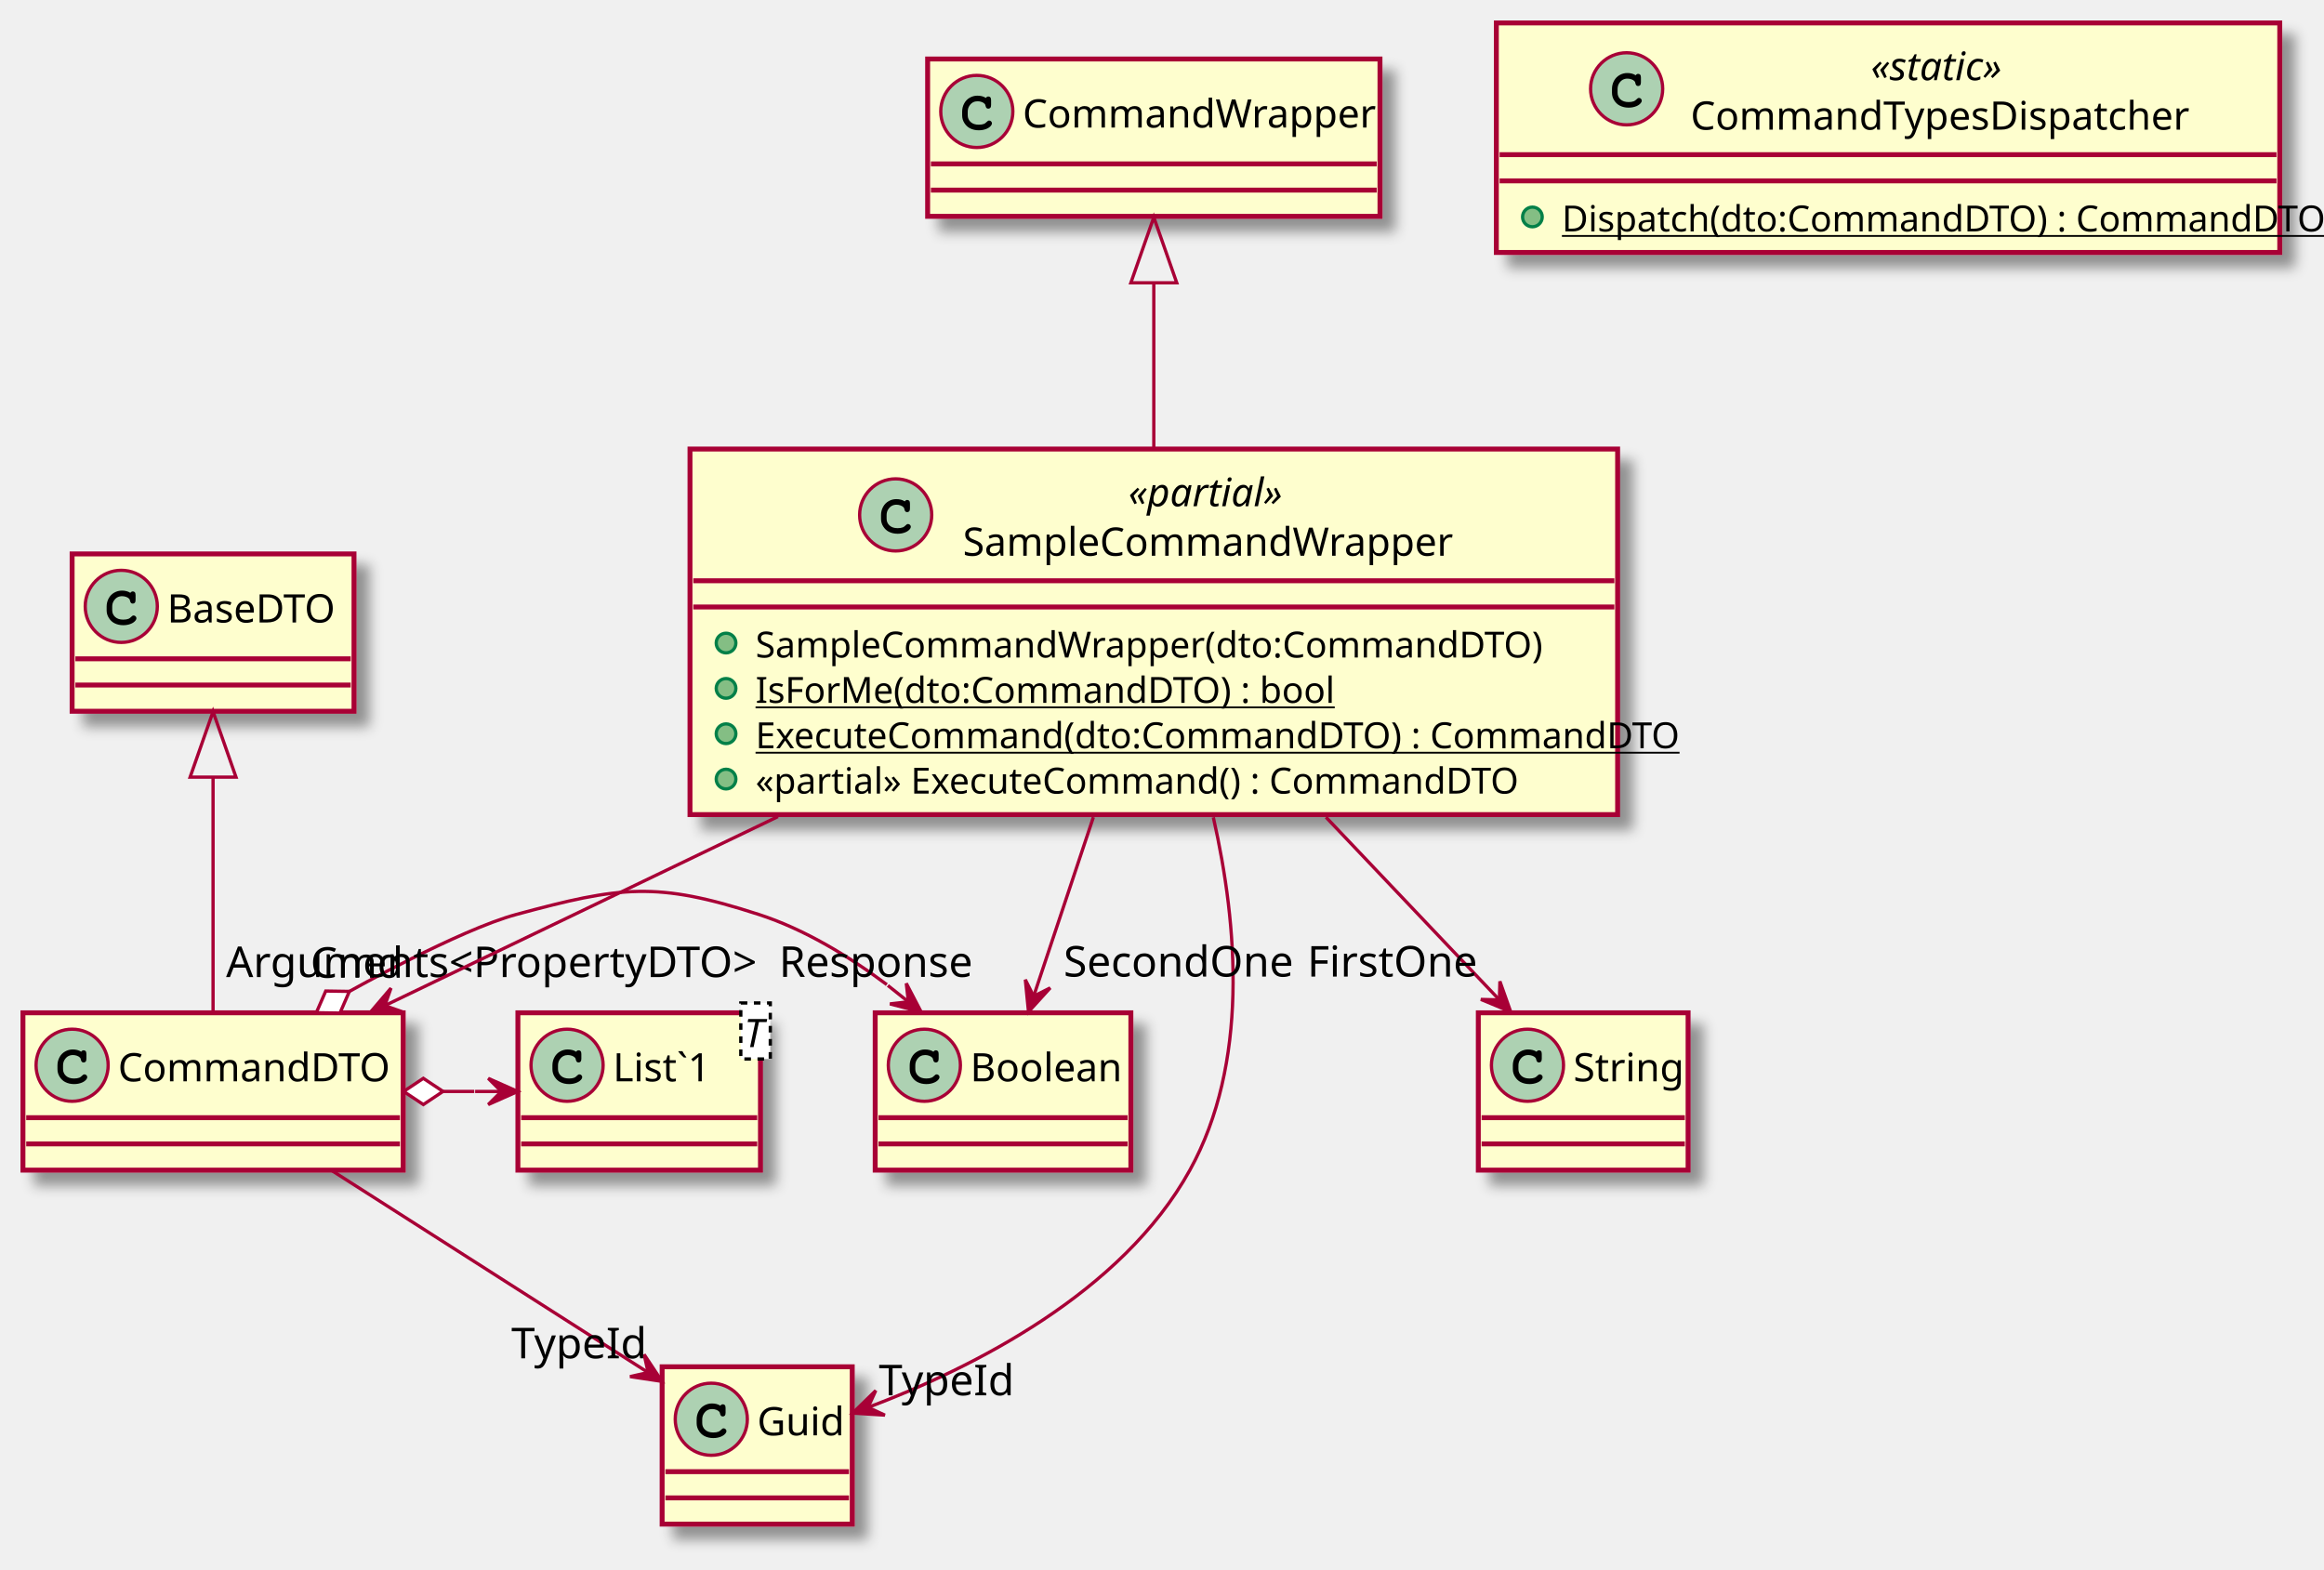
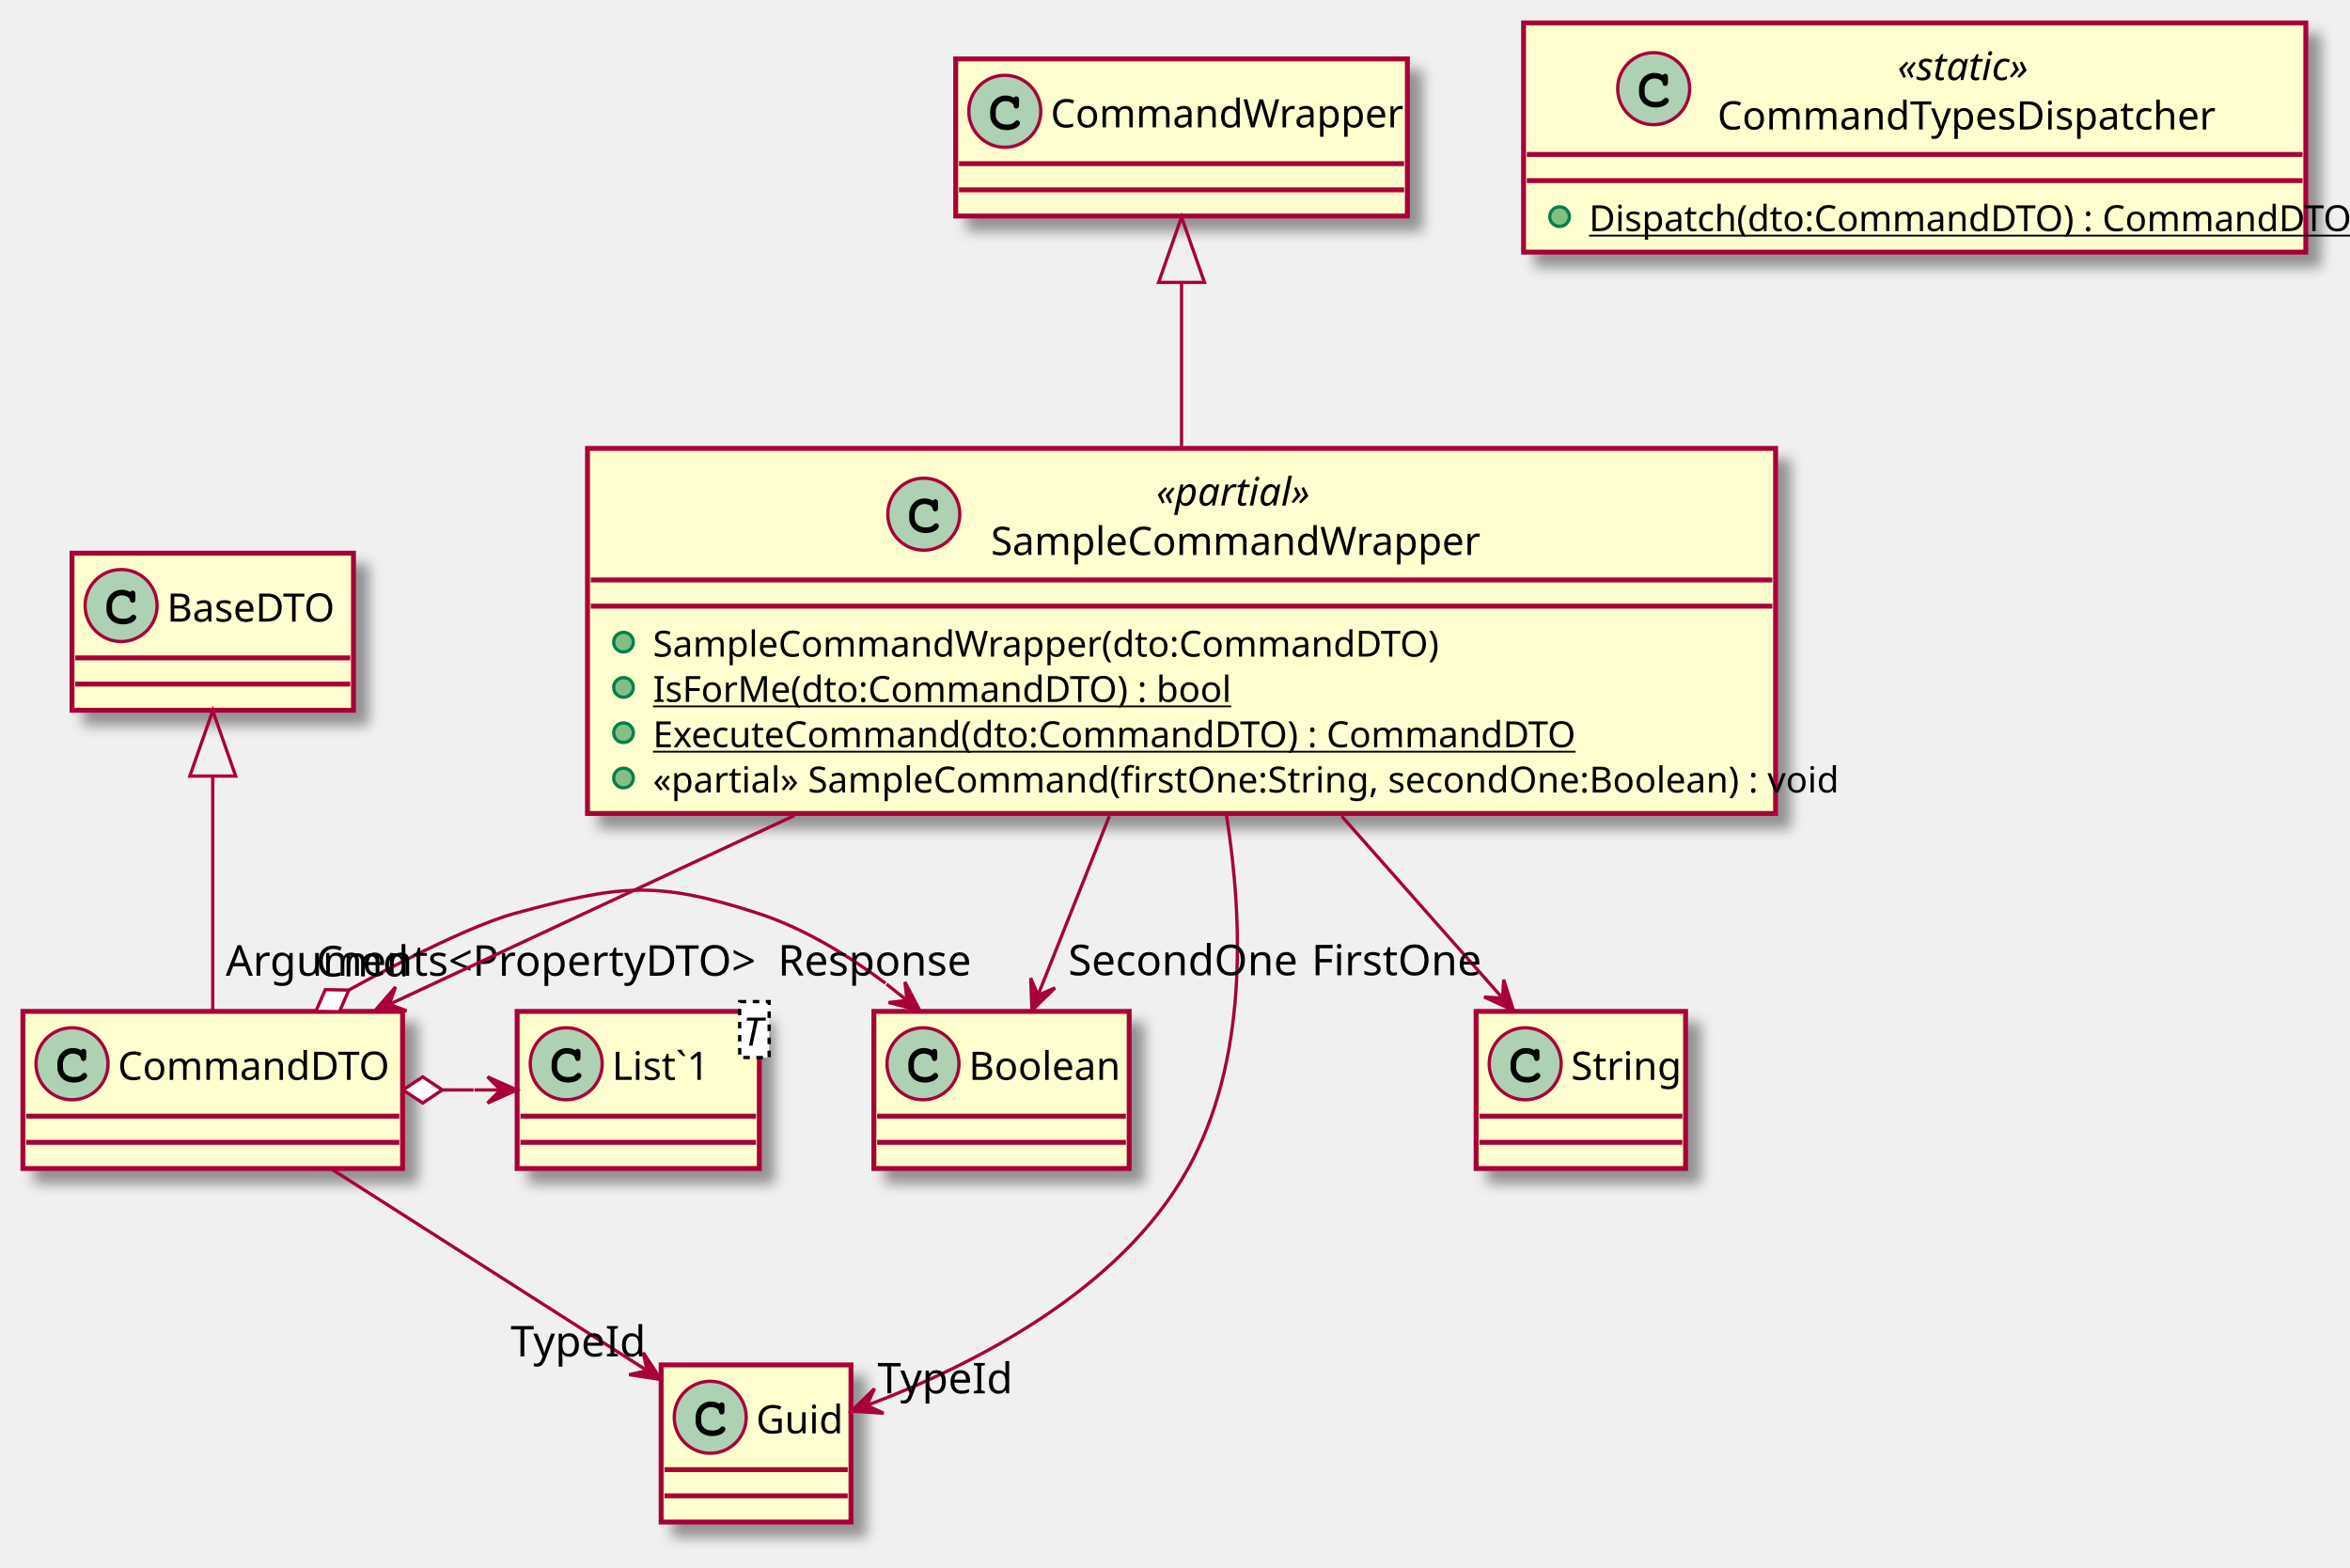
- <svg xmlns="http://www.w3.org/2000/svg" contentScriptType="application/ecmascript" contentStyleType="text/css" height="479px" preserveAspectRatio="none" style="width:709px;height:479px;background:#FFFFFF;" version="1.1" viewBox="0 0 709 479" width="709px" zoomAndPan="magnify">
+ <svg xmlns="http://www.w3.org/2000/svg" contentScriptType="application/ecmascript" contentStyleType="text/css" height="479px" preserveAspectRatio="none" style="width:718px;height:479px;background:#FFFFFF;" version="1.1" viewBox="0 0 718 479" width="718px" zoomAndPan="magnify">
  <defs>
-     <filter height="300%" id="f1564eh6aojyl0" width="300%" x="-1" y="-1">
+     <filter height="300%" id="f1pmgxs3h98im4" width="300%" x="-1" y="-1">
      <feGaussianBlur result="blurOut" stdDeviation="2.0" />
      <feColorMatrix in="blurOut" result="blurOut2" type="matrix" values="0 0 0 0 0 0 0 0 0 0 0 0 0 0 0 0 0 0 .4 0" />
      <feOffset dx="4.0" dy="4.0" in="blurOut2" result="blurOut3" />
      <feBlend in="SourceGraphic" in2="blurOut3" mode="normal" />
    </filter>
  </defs>
  <g>
-     <rect codeLine="1" fill="#FEFECE" filter="url(#f1564eh6aojyl0)" height="48" id="CommandDTO" style="stroke:#A80036;stroke-width:1.5;" width="116" x="7" y="309" />
+     <rect codeLine="1" fill="#FEFECE" filter="url(#f1pmgxs3h98im4)" height="48" id="CommandDTO" style="stroke:#A80036;stroke-width:1.5;" width="116" x="7" y="309" />
    <ellipse cx="22" cy="325" fill="#ADD1B2" rx="11" ry="11" style="stroke:#A80036;stroke-width:1.0;" />
    <path d="M24.766,320.875 Q24.922,320.656 25.109,320.547 Q25.297,320.438 25.516,320.438 Q25.891,320.438 26.125,320.695 Q26.359,320.953 26.359,321.562 L26.359,323.016 Q26.359,323.625 26.125,323.891 Q25.891,324.156 25.516,324.156 Q25.172,324.156 24.969,323.953 Q24.766,323.766 24.656,323.25 Q24.609,322.891 24.422,322.703 Q24.094,322.328 23.484,322.109 Q22.875,321.891 22.25,321.891 Q21.484,321.891 20.852,322.219 Q20.219,322.547 19.727,323.297 Q19.234,324.047 19.234,325.078 L19.234,326.172 Q19.234,327.406 20.125,328.227 Q21.016,329.047 22.609,329.047 Q23.547,329.047 24.203,328.797 Q24.594,328.641 25.016,328.203 Q25.281,327.938 25.43,327.859 Q25.578,327.781 25.781,327.781 Q26.109,327.781 26.367,328.039 Q26.625,328.297 26.625,328.641 Q26.625,328.984 26.281,329.391 Q25.781,329.969 24.984,330.297 Q23.906,330.75 22.609,330.75 Q21.094,330.75 19.891,330.125 Q18.906,329.625 18.219,328.555 Q17.531,327.484 17.531,326.203 L17.531,325.047 Q17.531,323.719 18.148,322.57 Q18.766,321.422 19.859,320.805 Q20.953,320.188 22.188,320.188 Q22.922,320.188 23.57,320.352 Q24.219,320.516 24.766,320.875 Z " fill="#000000" />
    <text fill="#000000" font-family="sans-serif" font-size="12" lengthAdjust="spacing" textLength="84" x="36" y="329.91">CommandDTO</text>
    <line style="stroke:#A80036;stroke-width:1.5;" x1="8" x2="122" y1="341" y2="341" />
    <line style="stroke:#A80036;stroke-width:1.5;" x1="8" x2="122" y1="349" y2="349" />
-     <rect codeLine="3" fill="#FEFECE" filter="url(#f1564eh6aojyl0)" height="111.531" id="SampleCommandWrapper" style="stroke:#A80036;stroke-width:1.5;" width="283" x="210.5" y="137" />
-     <ellipse cx="273.25" cy="157.094" fill="#ADD1B2" rx="11" ry="11" style="stroke:#A80036;stroke-width:1.0;" />
-     <path d="M276.016,152.969 Q276.172,152.75 276.359,152.641 Q276.547,152.531 276.766,152.531 Q277.141,152.531 277.375,152.789 Q277.609,153.047 277.609,153.656 L277.609,155.109 Q277.609,155.719 277.375,155.984 Q277.141,156.25 276.766,156.25 Q276.422,156.25 276.219,156.047 Q276.016,155.859 275.906,155.344 Q275.859,154.984 275.672,154.797 Q275.344,154.422 274.734,154.203 Q274.125,153.984 273.5,153.984 Q272.734,153.984 272.102,154.312 Q271.469,154.641 270.977,155.391 Q270.484,156.141 270.484,157.172 L270.484,158.266 Q270.484,159.5 271.375,160.32 Q272.266,161.141 273.859,161.141 Q274.797,161.141 275.453,160.891 Q275.844,160.734 276.266,160.297 Q276.531,160.031 276.68,159.953 Q276.828,159.875 277.031,159.875 Q277.359,159.875 277.617,160.133 Q277.875,160.391 277.875,160.734 Q277.875,161.078 277.531,161.484 Q277.031,162.062 276.234,162.391 Q275.156,162.844 273.859,162.844 Q272.344,162.844 271.141,162.219 Q270.156,161.719 269.469,160.648 Q268.781,159.578 268.781,158.297 L268.781,157.141 Q268.781,155.812 269.398,154.664 Q270.016,153.516 271.109,152.898 Q272.203,152.281 273.438,152.281 Q274.172,152.281 274.82,152.445 Q275.469,152.609 276.016,152.969 Z " fill="#000000" />
-     <text fill="#000000" font-family="sans-serif" font-size="12" font-style="italic" lengthAdjust="spacing" textLength="48" x="344.25" y="154.457">«partial»</text>
-     <text fill="#000000" font-family="sans-serif" font-size="12" lengthAdjust="spacing" textLength="149" x="293.75" y="169.551">SampleCommandWrapper</text>
-     <line style="stroke:#A80036;stroke-width:1.5;" x1="211.5" x2="492.5" y1="177.188" y2="177.188" />
-     <line style="stroke:#A80036;stroke-width:1.5;" x1="211.5" x2="492.5" y1="185.188" y2="185.188" />
-     <ellipse cx="221.5" cy="196.188" fill="#84BE84" rx="3" ry="3" style="stroke:#038048;stroke-width:1.0;" />
-     <text fill="#000000" font-family="sans-serif" font-size="11" lengthAdjust="spacing" textLength="218" x="230.5" y="200.606">SampleCommandWrapper(dto:CommandDTO)</text>
-     <ellipse cx="221.5" cy="210.023" fill="#84BE84" rx="3" ry="3" style="stroke:#038048;stroke-width:1.0;" />
-     <text fill="#000000" font-family="sans-serif" font-size="11" lengthAdjust="spacing" text-decoration="underline" textLength="161" x="230.5" y="214.442">IsForMe(dto:CommandDTO) : bool</text>
-     <ellipse cx="221.5" cy="223.859" fill="#84BE84" rx="3" ry="3" style="stroke:#038048;stroke-width:1.0;" />
-     <text fill="#000000" font-family="sans-serif" font-size="11" lengthAdjust="spacing" text-decoration="underline" textLength="257" x="230.5" y="228.278">ExecuteCommand(dto:CommandDTO) : CommandDTO</text>
-     <ellipse cx="221.5" cy="237.695" fill="#84BE84" rx="3" ry="3" style="stroke:#038048;stroke-width:1.0;" />
-     <text fill="#000000" font-family="sans-serif" font-size="11" lengthAdjust="spacing" textLength="215" x="230.5" y="242.114">«partial» ExecuteCommand() : CommandDTO</text>
-     <rect codeLine="9" fill="#FEFECE" filter="url(#f1564eh6aojyl0)" height="70.023" id="CommandTypesDispatcher" style="stroke:#A80036;stroke-width:1.5;" width="239" x="456.5" y="7" />
-     <ellipse cx="496.25" cy="27.094" fill="#ADD1B2" rx="11" ry="11" style="stroke:#A80036;stroke-width:1.0;" />
-     <path d="M499.016,22.969 Q499.172,22.75 499.359,22.641 Q499.547,22.531 499.766,22.531 Q500.141,22.531 500.375,22.789 Q500.609,23.047 500.609,23.656 L500.609,25.109 Q500.609,25.719 500.375,25.984 Q500.141,26.25 499.766,26.25 Q499.422,26.25 499.219,26.047 Q499.016,25.859 498.906,25.344 Q498.859,24.984 498.672,24.797 Q498.344,24.422 497.734,24.203 Q497.125,23.984 496.5,23.984 Q495.734,23.984 495.102,24.312 Q494.469,24.641 493.977,25.391 Q493.484,26.141 493.484,27.172 L493.484,28.266 Q493.484,29.5 494.375,30.32 Q495.266,31.141 496.859,31.141 Q497.797,31.141 498.453,30.891 Q498.844,30.734 499.266,30.297 Q499.531,30.031 499.68,29.953 Q499.828,29.875 500.031,29.875 Q500.359,29.875 500.617,30.133 Q500.875,30.391 500.875,30.734 Q500.875,31.078 500.531,31.484 Q500.031,32.062 499.234,32.391 Q498.156,32.844 496.859,32.844 Q495.344,32.844 494.141,32.219 Q493.156,31.719 492.469,30.648 Q491.781,29.578 491.781,28.297 L491.781,27.141 Q491.781,25.812 492.398,24.664 Q493.016,23.516 494.109,22.898 Q495.203,22.281 496.438,22.281 Q497.172,22.281 497.82,22.445 Q498.469,22.609 499.016,22.969 Z " fill="#000000" />
-     <text fill="#000000" font-family="sans-serif" font-size="12" font-style="italic" lengthAdjust="spacing" textLength="42" x="570.75" y="24.457">«static»</text>
-     <text fill="#000000" font-family="sans-serif" font-size="12" lengthAdjust="spacing" textLength="152" x="515.75" y="39.551">CommandTypesDispatcher</text>
-     <line style="stroke:#A80036;stroke-width:1.5;" x1="457.5" x2="694.5" y1="47.188" y2="47.188" />
-     <line style="stroke:#A80036;stroke-width:1.5;" x1="457.5" x2="694.5" y1="55.188" y2="55.188" />
-     <ellipse cx="467.5" cy="66.188" fill="#84BE84" rx="3" ry="3" style="stroke:#038048;stroke-width:1.0;" />
-     <text fill="#000000" font-family="sans-serif" font-size="11" lengthAdjust="spacing" text-decoration="underline" textLength="213" x="476.5" y="70.606">Dispatch(dto:CommandDTO) : CommandDTO</text>
-     <rect codeLine="12" fill="#FEFECE" filter="url(#f1564eh6aojyl0)" height="48" id="List`1" style="stroke:#A80036;stroke-width:1.5;" width="74" x="158" y="309" />
+     <rect codeLine="3" fill="#FEFECE" filter="url(#f1pmgxs3h98im4)" height="111.531" id="SampleCommandWrapper" style="stroke:#A80036;stroke-width:1.5;" width="363" x="179.5" y="137" />
+     <ellipse cx="282.25" cy="157.094" fill="#ADD1B2" rx="11" ry="11" style="stroke:#A80036;stroke-width:1.0;" />
+     <path d="M285.016,152.969 Q285.172,152.75 285.359,152.641 Q285.547,152.531 285.766,152.531 Q286.141,152.531 286.375,152.789 Q286.609,153.047 286.609,153.656 L286.609,155.109 Q286.609,155.719 286.375,155.984 Q286.141,156.25 285.766,156.25 Q285.422,156.25 285.219,156.047 Q285.016,155.859 284.906,155.344 Q284.859,154.984 284.672,154.797 Q284.344,154.422 283.734,154.203 Q283.125,153.984 282.5,153.984 Q281.734,153.984 281.102,154.312 Q280.469,154.641 279.977,155.391 Q279.484,156.141 279.484,157.172 L279.484,158.266 Q279.484,159.5 280.375,160.32 Q281.266,161.141 282.859,161.141 Q283.797,161.141 284.453,160.891 Q284.844,160.734 285.266,160.297 Q285.531,160.031 285.68,159.953 Q285.828,159.875 286.031,159.875 Q286.359,159.875 286.617,160.133 Q286.875,160.391 286.875,160.734 Q286.875,161.078 286.531,161.484 Q286.031,162.062 285.234,162.391 Q284.156,162.844 282.859,162.844 Q281.344,162.844 280.141,162.219 Q279.156,161.719 278.469,160.648 Q277.781,159.578 277.781,158.297 L277.781,157.141 Q277.781,155.812 278.398,154.664 Q279.016,153.516 280.109,152.898 Q281.203,152.281 282.438,152.281 Q283.172,152.281 283.82,152.445 Q284.469,152.609 285.016,152.969 Z " fill="#000000" />
+     <text fill="#000000" font-family="sans-serif" font-size="12" font-style="italic" lengthAdjust="spacing" textLength="48" x="353.25" y="154.457">«partial»</text>
+     <text fill="#000000" font-family="sans-serif" font-size="12" lengthAdjust="spacing" textLength="149" x="302.75" y="169.551">SampleCommandWrapper</text>
+     <line style="stroke:#A80036;stroke-width:1.5;" x1="180.5" x2="541.5" y1="177.188" y2="177.188" />
+     <line style="stroke:#A80036;stroke-width:1.5;" x1="180.5" x2="541.5" y1="185.188" y2="185.188" />
+     <ellipse cx="190.5" cy="196.188" fill="#84BE84" rx="3" ry="3" style="stroke:#038048;stroke-width:1.0;" />
+     <text fill="#000000" font-family="sans-serif" font-size="11" lengthAdjust="spacing" textLength="218" x="199.5" y="200.606">SampleCommandWrapper(dto:CommandDTO)</text>
+     <ellipse cx="190.5" cy="210.023" fill="#84BE84" rx="3" ry="3" style="stroke:#038048;stroke-width:1.0;" />
+     <text fill="#000000" font-family="sans-serif" font-size="11" lengthAdjust="spacing" text-decoration="underline" textLength="161" x="199.5" y="214.442">IsForMe(dto:CommandDTO) : bool</text>
+     <ellipse cx="190.5" cy="223.859" fill="#84BE84" rx="3" ry="3" style="stroke:#038048;stroke-width:1.0;" />
+     <text fill="#000000" font-family="sans-serif" font-size="11" lengthAdjust="spacing" text-decoration="underline" textLength="257" x="199.5" y="228.278">ExecuteCommand(dto:CommandDTO) : CommandDTO</text>
+     <ellipse cx="190.5" cy="237.695" fill="#84BE84" rx="3" ry="3" style="stroke:#038048;stroke-width:1.0;" />
+     <text fill="#000000" font-family="sans-serif" font-size="11" lengthAdjust="spacing" textLength="337" x="199.5" y="242.114">«partial» SampleCommand(firstOne:String, secondOne:Boolean) : void</text>
+     <rect codeLine="9" fill="#FEFECE" filter="url(#f1pmgxs3h98im4)" height="70.023" id="CommandTypesDispatcher" style="stroke:#A80036;stroke-width:1.5;" width="239" x="465.5" y="7" />
+     <ellipse cx="505.25" cy="27.094" fill="#ADD1B2" rx="11" ry="11" style="stroke:#A80036;stroke-width:1.0;" />
+     <path d="M508.016,22.969 Q508.172,22.75 508.359,22.641 Q508.547,22.531 508.766,22.531 Q509.141,22.531 509.375,22.789 Q509.609,23.047 509.609,23.656 L509.609,25.109 Q509.609,25.719 509.375,25.984 Q509.141,26.25 508.766,26.25 Q508.422,26.25 508.219,26.047 Q508.016,25.859 507.906,25.344 Q507.859,24.984 507.672,24.797 Q507.344,24.422 506.734,24.203 Q506.125,23.984 505.5,23.984 Q504.734,23.984 504.102,24.312 Q503.469,24.641 502.977,25.391 Q502.484,26.141 502.484,27.172 L502.484,28.266 Q502.484,29.5 503.375,30.32 Q504.266,31.141 505.859,31.141 Q506.797,31.141 507.453,30.891 Q507.844,30.734 508.266,30.297 Q508.531,30.031 508.68,29.953 Q508.828,29.875 509.031,29.875 Q509.359,29.875 509.617,30.133 Q509.875,30.391 509.875,30.734 Q509.875,31.078 509.531,31.484 Q509.031,32.062 508.234,32.391 Q507.156,32.844 505.859,32.844 Q504.344,32.844 503.141,32.219 Q502.156,31.719 501.469,30.648 Q500.781,29.578 500.781,28.297 L500.781,27.141 Q500.781,25.812 501.398,24.664 Q502.016,23.516 503.109,22.898 Q504.203,22.281 505.438,22.281 Q506.172,22.281 506.82,22.445 Q507.469,22.609 508.016,22.969 Z " fill="#000000" />
+     <text fill="#000000" font-family="sans-serif" font-size="12" font-style="italic" lengthAdjust="spacing" textLength="42" x="579.75" y="24.457">«static»</text>
+     <text fill="#000000" font-family="sans-serif" font-size="12" lengthAdjust="spacing" textLength="152" x="524.75" y="39.551">CommandTypesDispatcher</text>
+     <line style="stroke:#A80036;stroke-width:1.5;" x1="466.5" x2="703.5" y1="47.188" y2="47.188" />
+     <line style="stroke:#A80036;stroke-width:1.5;" x1="466.5" x2="703.5" y1="55.188" y2="55.188" />
+     <ellipse cx="476.5" cy="66.188" fill="#84BE84" rx="3" ry="3" style="stroke:#038048;stroke-width:1.0;" />
+     <text fill="#000000" font-family="sans-serif" font-size="11" lengthAdjust="spacing" text-decoration="underline" textLength="213" x="485.5" y="70.606">Dispatch(dto:CommandDTO) : CommandDTO</text>
+     <rect codeLine="12" fill="#FEFECE" filter="url(#f1pmgxs3h98im4)" height="48" id="List`1" style="stroke:#A80036;stroke-width:1.5;" width="74" x="158" y="309" />
    <ellipse cx="173" cy="325" fill="#ADD1B2" rx="11" ry="11" style="stroke:#A80036;stroke-width:1.0;" />
    <path d="M175.766,320.875 Q175.922,320.656 176.109,320.547 Q176.297,320.438 176.516,320.438 Q176.891,320.438 177.125,320.695 Q177.359,320.953 177.359,321.562 L177.359,323.016 Q177.359,323.625 177.125,323.891 Q176.891,324.156 176.516,324.156 Q176.172,324.156 175.969,323.953 Q175.766,323.766 175.656,323.25 Q175.609,322.891 175.422,322.703 Q175.094,322.328 174.484,322.109 Q173.875,321.891 173.25,321.891 Q172.484,321.891 171.852,322.219 Q171.219,322.547 170.727,323.297 Q170.234,324.047 170.234,325.078 L170.234,326.172 Q170.234,327.406 171.125,328.227 Q172.016,329.047 173.609,329.047 Q174.547,329.047 175.203,328.797 Q175.594,328.641 176.016,328.203 Q176.281,327.938 176.43,327.859 Q176.578,327.781 176.781,327.781 Q177.109,327.781 177.367,328.039 Q177.625,328.297 177.625,328.641 Q177.625,328.984 177.281,329.391 Q176.781,329.969 175.984,330.297 Q174.906,330.75 173.609,330.75 Q172.094,330.75 170.891,330.125 Q169.906,329.625 169.219,328.555 Q168.531,327.484 168.531,326.203 L168.531,325.047 Q168.531,323.719 169.148,322.57 Q169.766,321.422 170.859,320.805 Q171.953,320.188 173.188,320.188 Q173.922,320.188 174.57,320.352 Q175.219,320.516 175.766,320.875 Z " fill="#000000" />
    <text fill="#000000" font-family="sans-serif" font-size="12" lengthAdjust="spacing" textLength="31" x="187" y="329.91">List`1</text>
    <rect fill="#FFFFFF" height="17.094" style="stroke:#000000;stroke-width:1.0;stroke-dasharray:2.0,2.0;" width="9" x="226" y="306" />
    <text fill="#000000" font-family="sans-serif" font-size="12" font-style="italic" lengthAdjust="spacing" textLength="7" x="227" y="319.457">T</text>
    <line style="stroke:#A80036;stroke-width:1.5;" x1="159" x2="231" y1="341" y2="341" />
    <line style="stroke:#A80036;stroke-width:1.5;" x1="159" x2="231" y1="349" y2="349" />
-     <rect fill="#FEFECE" filter="url(#f1564eh6aojyl0)" height="48" id="BaseDTO" style="stroke:#A80036;stroke-width:1.5;" width="86" x="22" y="169" />
+     <rect fill="#FEFECE" filter="url(#f1pmgxs3h98im4)" height="48" id="BaseDTO" style="stroke:#A80036;stroke-width:1.5;" width="86" x="22" y="169" />
    <ellipse cx="37" cy="185" fill="#ADD1B2" rx="11" ry="11" style="stroke:#A80036;stroke-width:1.0;" />
    <path d="M39.766,180.875 Q39.922,180.656 40.109,180.547 Q40.297,180.438 40.516,180.438 Q40.891,180.438 41.125,180.695 Q41.359,180.953 41.359,181.562 L41.359,183.016 Q41.359,183.625 41.125,183.891 Q40.891,184.156 40.516,184.156 Q40.172,184.156 39.969,183.953 Q39.766,183.766 39.656,183.25 Q39.609,182.891 39.422,182.703 Q39.094,182.328 38.484,182.109 Q37.875,181.891 37.25,181.891 Q36.484,181.891 35.852,182.219 Q35.219,182.547 34.727,183.297 Q34.234,184.047 34.234,185.078 L34.234,186.172 Q34.234,187.406 35.125,188.227 Q36.016,189.047 37.609,189.047 Q38.547,189.047 39.203,188.797 Q39.594,188.641 40.016,188.203 Q40.281,187.938 40.43,187.859 Q40.578,187.781 40.781,187.781 Q41.109,187.781 41.367,188.039 Q41.625,188.297 41.625,188.641 Q41.625,188.984 41.281,189.391 Q40.781,189.969 39.984,190.297 Q38.906,190.75 37.609,190.75 Q36.094,190.75 34.891,190.125 Q33.906,189.625 33.219,188.555 Q32.531,187.484 32.531,186.203 L32.531,185.047 Q32.531,183.719 33.148,182.57 Q33.766,181.422 34.859,180.805 Q35.953,180.188 37.188,180.188 Q37.922,180.188 38.57,180.352 Q39.219,180.516 39.766,180.875 Z " fill="#000000" />
    <text fill="#000000" font-family="sans-serif" font-size="12" lengthAdjust="spacing" textLength="54" x="51" y="189.91">BaseDTO</text>
    <line style="stroke:#A80036;stroke-width:1.5;" x1="23" x2="107" y1="201" y2="201" />
    <line style="stroke:#A80036;stroke-width:1.5;" x1="23" x2="107" y1="209" y2="209" />
-     <rect fill="#FEFECE" filter="url(#f1564eh6aojyl0)" height="48" id="Guid" style="stroke:#A80036;stroke-width:1.5;" width="58" x="202" y="417" />
+     <rect fill="#FEFECE" filter="url(#f1pmgxs3h98im4)" height="48" id="Guid" style="stroke:#A80036;stroke-width:1.5;" width="58" x="202" y="417" />
    <ellipse cx="217" cy="433" fill="#ADD1B2" rx="11" ry="11" style="stroke:#A80036;stroke-width:1.0;" />
    <path d="M219.766,428.875 Q219.922,428.656 220.109,428.547 Q220.297,428.438 220.516,428.438 Q220.891,428.438 221.125,428.695 Q221.359,428.953 221.359,429.562 L221.359,431.016 Q221.359,431.625 221.125,431.891 Q220.891,432.156 220.516,432.156 Q220.172,432.156 219.969,431.953 Q219.766,431.766 219.656,431.25 Q219.609,430.891 219.422,430.703 Q219.094,430.328 218.484,430.109 Q217.875,429.891 217.25,429.891 Q216.484,429.891 215.852,430.219 Q215.219,430.547 214.727,431.297 Q214.234,432.047 214.234,433.078 L214.234,434.172 Q214.234,435.406 215.125,436.227 Q216.016,437.047 217.609,437.047 Q218.547,437.047 219.203,436.797 Q219.594,436.641 220.016,436.203 Q220.281,435.938 220.43,435.859 Q220.578,435.781 220.781,435.781 Q221.109,435.781 221.367,436.039 Q221.625,436.297 221.625,436.641 Q221.625,436.984 221.281,437.391 Q220.781,437.969 219.984,438.297 Q218.906,438.75 217.609,438.75 Q216.094,438.75 214.891,438.125 Q213.906,437.625 213.219,436.555 Q212.531,435.484 212.531,434.203 L212.531,433.047 Q212.531,431.719 213.148,430.57 Q213.766,429.422 214.859,428.805 Q215.953,428.188 217.188,428.188 Q217.922,428.188 218.57,428.352 Q219.219,428.516 219.766,428.875 Z " fill="#000000" />
    <text fill="#000000" font-family="sans-serif" font-size="12" lengthAdjust="spacing" textLength="26" x="231" y="437.91">Guid</text>
    <line style="stroke:#A80036;stroke-width:1.5;" x1="203" x2="259" y1="449" y2="449" />
    <line style="stroke:#A80036;stroke-width:1.5;" x1="203" x2="259" y1="457" y2="457" />
-     <rect fill="#FEFECE" filter="url(#f1564eh6aojyl0)" height="48" id="Boolean" style="stroke:#A80036;stroke-width:1.5;" width="78" x="267" y="309" />
+     <rect fill="#FEFECE" filter="url(#f1pmgxs3h98im4)" height="48" id="Boolean" style="stroke:#A80036;stroke-width:1.5;" width="78" x="267" y="309" />
    <ellipse cx="282" cy="325" fill="#ADD1B2" rx="11" ry="11" style="stroke:#A80036;stroke-width:1.0;" />
    <path d="M284.766,320.875 Q284.922,320.656 285.109,320.547 Q285.297,320.438 285.516,320.438 Q285.891,320.438 286.125,320.695 Q286.359,320.953 286.359,321.562 L286.359,323.016 Q286.359,323.625 286.125,323.891 Q285.891,324.156 285.516,324.156 Q285.172,324.156 284.969,323.953 Q284.766,323.766 284.656,323.25 Q284.609,322.891 284.422,322.703 Q284.094,322.328 283.484,322.109 Q282.875,321.891 282.25,321.891 Q281.484,321.891 280.852,322.219 Q280.219,322.547 279.727,323.297 Q279.234,324.047 279.234,325.078 L279.234,326.172 Q279.234,327.406 280.125,328.227 Q281.016,329.047 282.609,329.047 Q283.547,329.047 284.203,328.797 Q284.594,328.641 285.016,328.203 Q285.281,327.938 285.43,327.859 Q285.578,327.781 285.781,327.781 Q286.109,327.781 286.367,328.039 Q286.625,328.297 286.625,328.641 Q286.625,328.984 286.281,329.391 Q285.781,329.969 284.984,330.297 Q283.906,330.75 282.609,330.75 Q281.094,330.75 279.891,330.125 Q278.906,329.625 278.219,328.555 Q277.531,327.484 277.531,326.203 L277.531,325.047 Q277.531,323.719 278.148,322.57 Q278.766,321.422 279.859,320.805 Q280.953,320.188 282.188,320.188 Q282.922,320.188 283.57,320.352 Q284.219,320.516 284.766,320.875 Z " fill="#000000" />
    <text fill="#000000" font-family="sans-serif" font-size="12" lengthAdjust="spacing" textLength="46" x="296" y="329.91">Boolean</text>
    <line style="stroke:#A80036;stroke-width:1.5;" x1="268" x2="344" y1="341" y2="341" />
    <line style="stroke:#A80036;stroke-width:1.5;" x1="268" x2="344" y1="349" y2="349" />
-     <rect fill="#FEFECE" filter="url(#f1564eh6aojyl0)" height="48" id="CommandWrapper" style="stroke:#A80036;stroke-width:1.5;" width="138" x="283" y="18" />
-     <ellipse cx="298" cy="34" fill="#ADD1B2" rx="11" ry="11" style="stroke:#A80036;stroke-width:1.0;" />
-     <path d="M300.766,29.875 Q300.922,29.656 301.109,29.547 Q301.297,29.438 301.516,29.438 Q301.891,29.438 302.125,29.695 Q302.359,29.953 302.359,30.562 L302.359,32.016 Q302.359,32.625 302.125,32.891 Q301.891,33.156 301.516,33.156 Q301.172,33.156 300.969,32.953 Q300.766,32.766 300.656,32.25 Q300.609,31.891 300.422,31.703 Q300.094,31.328 299.484,31.109 Q298.875,30.891 298.25,30.891 Q297.484,30.891 296.852,31.219 Q296.219,31.547 295.727,32.297 Q295.234,33.047 295.234,34.078 L295.234,35.172 Q295.234,36.406 296.125,37.227 Q297.016,38.047 298.609,38.047 Q299.547,38.047 300.203,37.797 Q300.594,37.641 301.016,37.203 Q301.281,36.938 301.43,36.859 Q301.578,36.781 301.781,36.781 Q302.109,36.781 302.367,37.039 Q302.625,37.297 302.625,37.641 Q302.625,37.984 302.281,38.391 Q301.781,38.969 300.984,39.297 Q299.906,39.75 298.609,39.75 Q297.094,39.75 295.891,39.125 Q294.906,38.625 294.219,37.555 Q293.531,36.484 293.531,35.203 L293.531,34.047 Q293.531,32.719 294.148,31.57 Q294.766,30.422 295.859,29.805 Q296.953,29.188 298.188,29.188 Q298.922,29.188 299.57,29.352 Q300.219,29.516 300.766,29.875 Z " fill="#000000" />
-     <text fill="#000000" font-family="sans-serif" font-size="12" lengthAdjust="spacing" textLength="106" x="312" y="38.91">CommandWrapper</text>
-     <line style="stroke:#A80036;stroke-width:1.5;" x1="284" x2="420" y1="50" y2="50" />
-     <line style="stroke:#A80036;stroke-width:1.5;" x1="284" x2="420" y1="58" y2="58" />
-     <rect fill="#FEFECE" filter="url(#f1564eh6aojyl0)" height="48" id="String" style="stroke:#A80036;stroke-width:1.5;" width="64" x="451" y="309" />
+     <rect fill="#FEFECE" filter="url(#f1pmgxs3h98im4)" height="48" id="CommandWrapper" style="stroke:#A80036;stroke-width:1.5;" width="138" x="292" y="18" />
+     <ellipse cx="307" cy="34" fill="#ADD1B2" rx="11" ry="11" style="stroke:#A80036;stroke-width:1.0;" />
+     <path d="M309.766,29.875 Q309.922,29.656 310.109,29.547 Q310.297,29.438 310.516,29.438 Q310.891,29.438 311.125,29.695 Q311.359,29.953 311.359,30.562 L311.359,32.016 Q311.359,32.625 311.125,32.891 Q310.891,33.156 310.516,33.156 Q310.172,33.156 309.969,32.953 Q309.766,32.766 309.656,32.25 Q309.609,31.891 309.422,31.703 Q309.094,31.328 308.484,31.109 Q307.875,30.891 307.25,30.891 Q306.484,30.891 305.852,31.219 Q305.219,31.547 304.727,32.297 Q304.234,33.047 304.234,34.078 L304.234,35.172 Q304.234,36.406 305.125,37.227 Q306.016,38.047 307.609,38.047 Q308.547,38.047 309.203,37.797 Q309.594,37.641 310.016,37.203 Q310.281,36.938 310.43,36.859 Q310.578,36.781 310.781,36.781 Q311.109,36.781 311.367,37.039 Q311.625,37.297 311.625,37.641 Q311.625,37.984 311.281,38.391 Q310.781,38.969 309.984,39.297 Q308.906,39.75 307.609,39.75 Q306.094,39.75 304.891,39.125 Q303.906,38.625 303.219,37.555 Q302.531,36.484 302.531,35.203 L302.531,34.047 Q302.531,32.719 303.148,31.57 Q303.766,30.422 304.859,29.805 Q305.953,29.188 307.188,29.188 Q307.922,29.188 308.57,29.352 Q309.219,29.516 309.766,29.875 Z " fill="#000000" />
+     <text fill="#000000" font-family="sans-serif" font-size="12" lengthAdjust="spacing" textLength="106" x="321" y="38.91">CommandWrapper</text>
+     <line style="stroke:#A80036;stroke-width:1.5;" x1="293" x2="429" y1="50" y2="50" />
+     <line style="stroke:#A80036;stroke-width:1.5;" x1="293" x2="429" y1="58" y2="58" />
+     <rect fill="#FEFECE" filter="url(#f1pmgxs3h98im4)" height="48" id="String" style="stroke:#A80036;stroke-width:1.5;" width="64" x="451" y="309" />
    <ellipse cx="466" cy="325" fill="#ADD1B2" rx="11" ry="11" style="stroke:#A80036;stroke-width:1.0;" />
    <path d="M468.766,320.875 Q468.922,320.656 469.109,320.547 Q469.297,320.438 469.516,320.438 Q469.891,320.438 470.125,320.695 Q470.359,320.953 470.359,321.562 L470.359,323.016 Q470.359,323.625 470.125,323.891 Q469.891,324.156 469.516,324.156 Q469.172,324.156 468.969,323.953 Q468.766,323.766 468.656,323.25 Q468.609,322.891 468.422,322.703 Q468.094,322.328 467.484,322.109 Q466.875,321.891 466.25,321.891 Q465.484,321.891 464.852,322.219 Q464.219,322.547 463.727,323.297 Q463.234,324.047 463.234,325.078 L463.234,326.172 Q463.234,327.406 464.125,328.227 Q465.016,329.047 466.609,329.047 Q467.547,329.047 468.203,328.797 Q468.594,328.641 469.016,328.203 Q469.281,327.938 469.43,327.859 Q469.578,327.781 469.781,327.781 Q470.109,327.781 470.367,328.039 Q470.625,328.297 470.625,328.641 Q470.625,328.984 470.281,329.391 Q469.781,329.969 468.984,330.297 Q467.906,330.75 466.609,330.75 Q465.094,330.75 463.891,330.125 Q462.906,329.625 462.219,328.555 Q461.531,327.484 461.531,326.203 L461.531,325.047 Q461.531,323.719 462.148,322.57 Q462.766,321.422 463.859,320.805 Q464.953,320.188 466.188,320.188 Q466.922,320.188 467.57,320.352 Q468.219,320.516 468.766,320.875 Z " fill="#000000" />
    <text fill="#000000" font-family="sans-serif" font-size="12" lengthAdjust="spacing" textLength="32" x="480" y="329.91">String</text>
    <line style="stroke:#A80036;stroke-width:1.5;" x1="452" x2="514" y1="341" y2="341" />
    <line style="stroke:#A80036;stroke-width:1.5;" x1="452" x2="514" y1="349" y2="349" />
    <path codeLine="14" d="M65,237.13 C65,260.84 65,289.3 65,308.83 " fill="none" id="BaseDTO-backto-CommandDTO" style="stroke:#A80036;stroke-width:1.0;" />
    <polygon fill="none" points="58,237.1,65,217.1,72,237.1,58,237.1" style="stroke:#A80036;stroke-width:1.0;" />
    <path codeLine="15" d="M101.02,357 C129.71,375.32 169.57,400.78 197.57,418.65 " fill="none" id="CommandDTO-to-Guid" style="stroke:#A80036;stroke-width:1.0;" />
    <polygon fill="#A80036" points="201.95,421.45,196.51,413.24,197.733,418.763,192.21,419.986,201.95,421.45" style="stroke:#A80036;stroke-width:1.0;" />
    <text fill="#000000" font-family="sans-serif" font-size="13" lengthAdjust="spacing" textLength="38" x="155.992" y="414.411">TypeId</text>
    <path codeLine="16" d="M106.587,302.47 C106.587,302.47 140.05,283.72 157.5,279 C189.25,270.41 200.22,268.85 231.5,279 C245.43,283.52 258.94,291.73 270.55,300.4 " fill="none" id="CommandDTO-Boolean" style="stroke:#A80036;stroke-width:1.0;" />
    <polygon fill="#A80036" points="281.04,308.76,276.491,300.024,277.129,305.645,271.508,306.283,281.04,308.76" style="stroke:#A80036;stroke-width:1.0;" />
    <line style="stroke:#A80036;stroke-width:1.0;" x1="277.129" x2="270.865" y1="305.645" y2="300.66" />
    <polygon fill="#FFFFFF" points="96.5,308.97,103.71,309.082,106.587,302.47,99.377,302.358,96.5,308.97" style="stroke:#A80036;stroke-width:1.0;" />
    <text fill="#000000" font-family="sans-serif" font-size="13" lengthAdjust="spacing" textLength="58" x="237.656" y="298.039">Response</text>
    <path codeLine="17" d="M135.15,332.987 C135.15,332.987 141.86,333 144.69,333 " fill="none" id="CommandDTO-List`1" style="stroke:#A80036;stroke-width:1.0;" />
    <polygon fill="#A80036" points="157.95,333,148.95,329,152.95,333,148.95,337,157.95,333" style="stroke:#A80036;stroke-width:1.0;" />
    <line style="stroke:#A80036;stroke-width:1.0;" x1="152.95" x2="144.95" y1="333" y2="333" />
    <polygon fill="#FFFFFF" points="123.15,333,129.154,336.993,135.15,332.987,129.146,328.993,123.15,333" style="stroke:#A80036;stroke-width:1.0;" />
    <text fill="#000000" font-family="sans-serif" font-size="13" lengthAdjust="spacing" textLength="154" x="68.965" y="298.104">Arguments&lt;PropertyDTO&gt;</text>
-     <path codeLine="18" d="M352,86.33 C352,102.08 352,120.09 352,136.73 " fill="none" id="CommandWrapper-backto-SampleCommandWrapper" style="stroke:#A80036;stroke-width:1.0;" />
-     <polygon fill="none" points="345,86.28,352,66.28,359,86.28,345,86.28" style="stroke:#A80036;stroke-width:1.0;" />
-     <path codeLine="19" d="M370.16,249.37 C377.67,282.56 380.97,324.48 363,357 C342.31,394.45 296.86,417.29 265.1,429.29 " fill="none" id="SampleCommandWrapper-to-Guid" style="stroke:#A80036;stroke-width:1.0;" />
+     <path codeLine="18" d="M361,86.33 C361,102.08 361,120.09 361,136.73 " fill="none" id="CommandWrapper-backto-SampleCommandWrapper" style="stroke:#A80036;stroke-width:1.0;" />
+     <polygon fill="none" points="354,86.28,361,66.28,368,86.28,354,86.28" style="stroke:#A80036;stroke-width:1.0;" />
+     <path codeLine="19" d="M374.73,249.04 C379.98,282.31 381,324.43 363,357 C342.31,394.45 296.86,417.29 265.1,429.29 " fill="none" id="SampleCommandWrapper-to-Guid" style="stroke:#A80036;stroke-width:1.0;" />
    <polygon fill="#A80036" points="260.13,431.13,269.959,431.751,264.818,429.392,267.178,424.25,260.13,431.13" style="stroke:#A80036;stroke-width:1.0;" />
    <text fill="#000000" font-family="sans-serif" font-size="13" lengthAdjust="spacing" textLength="38" x="268.101" y="425.695">TypeId</text>
-     <path codeLine="20" d="M237.33,249.14 C195.96,269.03 151.26,290.52 117.75,306.64 " fill="none" id="SampleCommandWrapper-to-CommandDTO" style="stroke:#A80036;stroke-width:1.0;" />
-     <polygon fill="#A80036" points="112.89,308.97,122.735,308.687,117.399,306.809,119.277,301.473,112.89,308.97" style="stroke:#A80036;stroke-width:1.0;" />
-     <text fill="#000000" font-family="sans-serif" font-size="13" lengthAdjust="spacing" textLength="27" x="94.702" y="298.303">Cmd</text>
-     <path codeLine="21" d="M404.53,249.33 C422.64,268.41 442.13,288.95 457.16,304.77 " fill="none" id="SampleCommandWrapper-to-String" style="stroke:#A80036;stroke-width:1.0;" />
-     <polygon fill="#A80036" points="460.88,308.69,457.587,299.408,457.438,305.063,451.784,304.914,460.88,308.69" style="stroke:#A80036;stroke-width:1.0;" />
-     <text fill="#000000" font-family="sans-serif" font-size="13" lengthAdjust="spacing" textLength="50" x="398.805" y="297.951">FirstOne</text>
-     <path codeLine="22" d="M333.56,249.33 C327.36,267.93 320.7,287.9 315.48,303.56 " fill="none" id="SampleCommandWrapper-to-Boolean" style="stroke:#A80036;stroke-width:1.0;" />
-     <polygon fill="#A80036" points="313.77,308.69,320.398,301.405,315.343,303.944,312.804,298.889,313.77,308.69" style="stroke:#A80036;stroke-width:1.0;" />
-     <text fill="#000000" font-family="sans-serif" font-size="13" lengthAdjust="spacing" textLength="68" x="324.474" y="297.951">SecondOne</text>
+     <path codeLine="20" d="M242.74,249.14 C199.89,269.11 153.58,290.7 118.98,306.83 " fill="none" id="SampleCommandWrapper-to-CommandDTO" style="stroke:#A80036;stroke-width:1.0;" />
+     <polygon fill="#A80036" points="114.39,308.97,124.237,308.787,118.921,306.855,120.853,301.538,114.39,308.97" style="stroke:#A80036;stroke-width:1.0;" />
+     <text fill="#000000" font-family="sans-serif" font-size="13" lengthAdjust="spacing" textLength="27" x="96.587" y="298.303">Cmd</text>
+     <path codeLine="21" d="M409.92,249.33 C426.79,268.41 444.94,288.95 458.93,304.77 " fill="none" id="SampleCommandWrapper-to-String" style="stroke:#A80036;stroke-width:1.0;" />
+     <polygon fill="#A80036" points="462.4,308.69,459.428,299.3,459.085,304.947,453.439,304.604,462.4,308.69" style="stroke:#A80036;stroke-width:1.0;" />
+     <text fill="#000000" font-family="sans-serif" font-size="13" lengthAdjust="spacing" textLength="50" x="400.715" y="297.951">FirstOne</text>
+     <path codeLine="22" d="M338.95,249.33 C331.47,268.09 323.44,288.25 317.17,303.96 " fill="none" id="SampleCommandWrapper-to-Boolean" style="stroke:#A80036;stroke-width:1.0;" />
+     <polygon fill="#A80036" points="315.29,308.69,322.346,301.819,317.147,304.048,314.919,298.848,315.29,308.69" style="stroke:#A80036;stroke-width:1.0;" />
+     <text fill="#000000" font-family="sans-serif" font-size="13" lengthAdjust="spacing" textLength="68" x="326.383" y="297.951">SecondOne</text>
  </g>
</svg>
